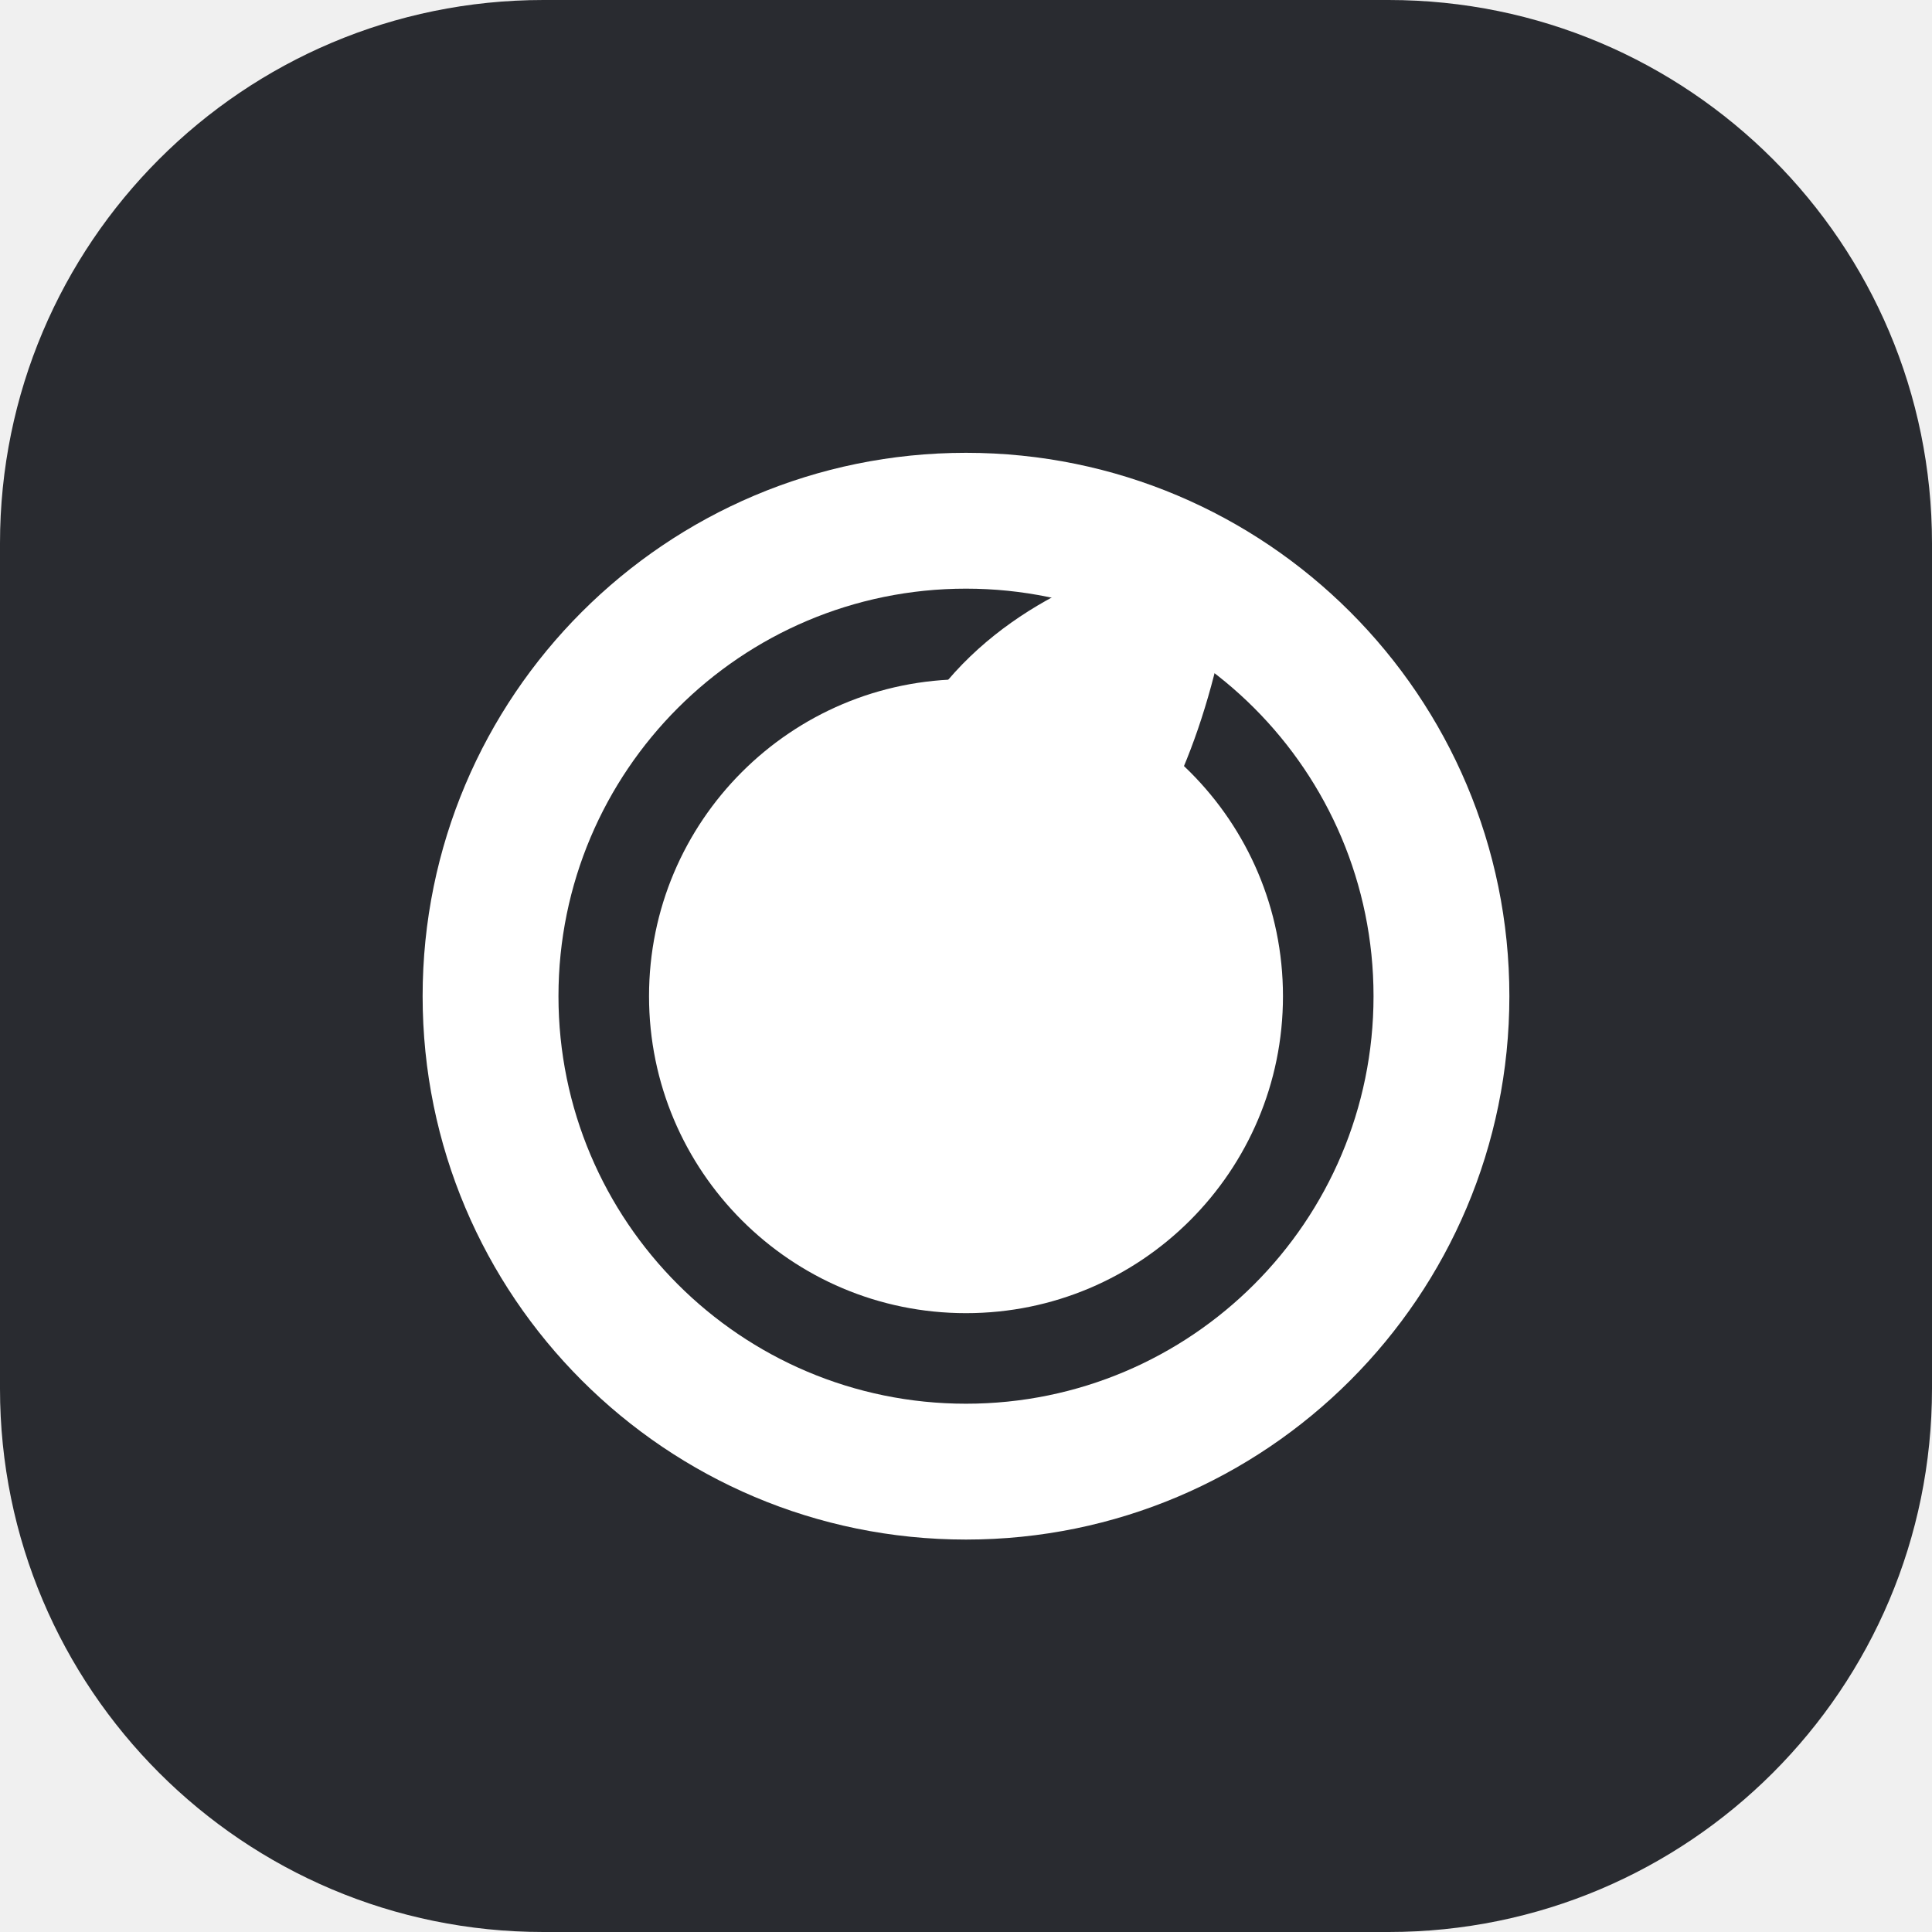
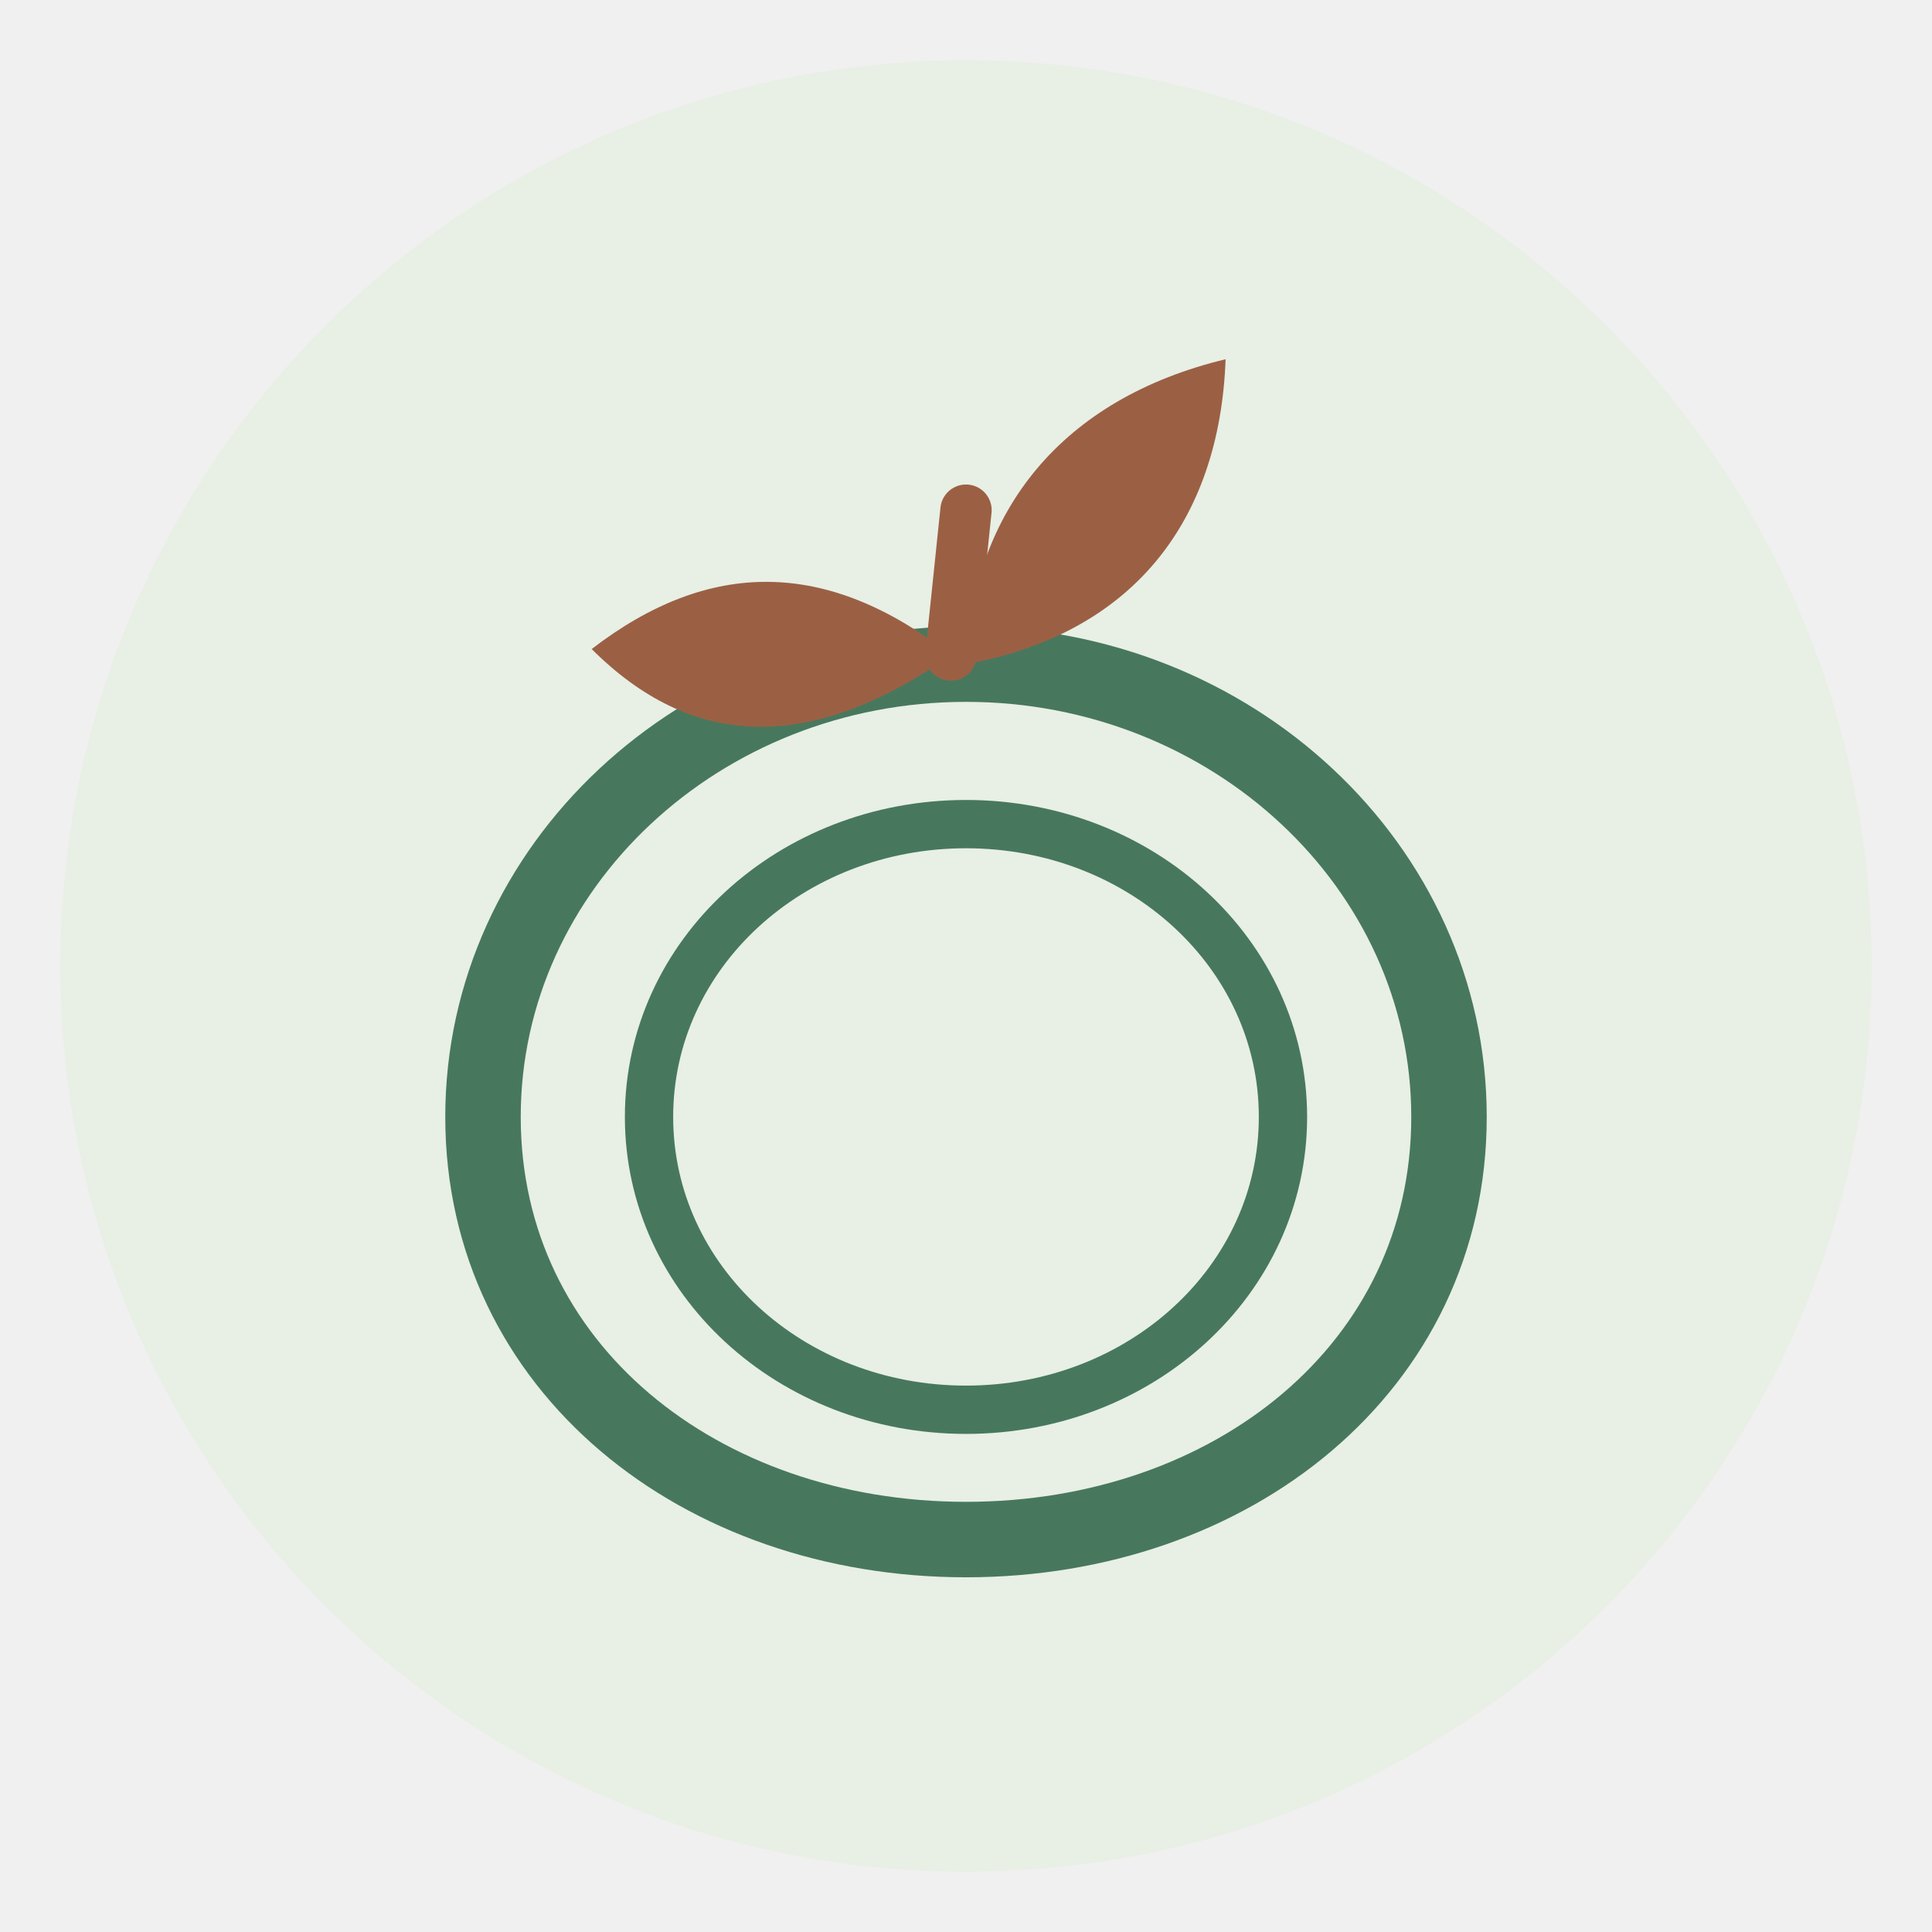
<svg xmlns="http://www.w3.org/2000/svg" viewBox="0 0 64 64">
-   <rect width="64" height="64" rx="18" fill="#292b30" />
-   <circle cx="32" cy="33" r="18" fill="#fff" />
-   <circle cx="32" cy="33" r="12" fill="none" stroke="#292b30" stroke-width="3" />
-   <path d="M29 33c-2-13 10-15 12-15-1 9-5 15-12 15" fill="#ffffff" />
+   <circle cx="32" cy="32" r="30" fill="#e8efe5" />
+   <path d="M16 37c0-8.3 7.2-15 16-15s16 6.7 16 15-7.2 14-16 14-16-5.7-16-14Z" fill="none" stroke="#47785e" stroke-width="2.5" />
+   <path d="M21.5 37c0-5.4 4.7-9.7 10.5-9.7s10.5 4.3 10.5 9.7-4.7 9.7-10.5 9.7-10.5-4.3-10.5-9.7Z" fill="none" stroke="#47785e" stroke-width="1.6" />
+   <path d="M32 22c.2-5.1 3.2-8.8 8.6-10.1-.2 5.4-3.1 9.1-8.6 10.1Zm-.5-.3c-4.1-3.2-8-3.2-11.9-.2 3.3 3.3 7.2 3.5 11.9.2Z" fill="#9b6044" />
+   <path d="m31.5 21.7.5-4.8" fill="none" stroke="#9b6044" stroke-linecap="round" stroke-width="1.7" />
</svg>
